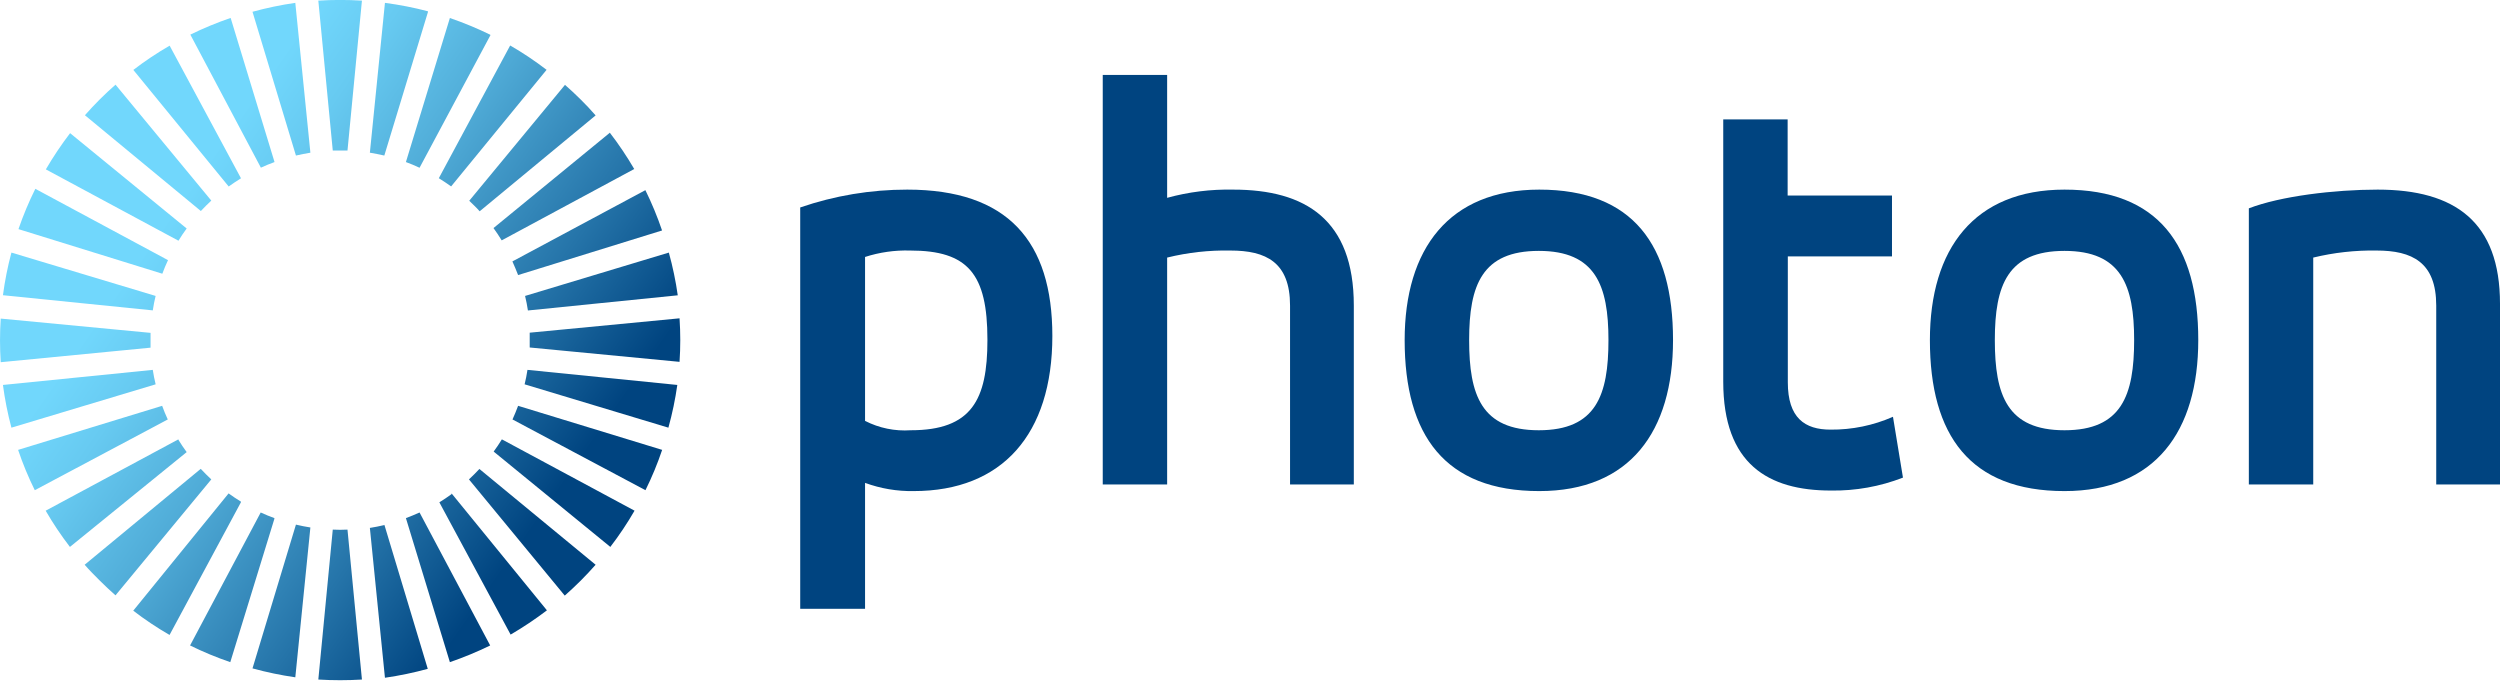
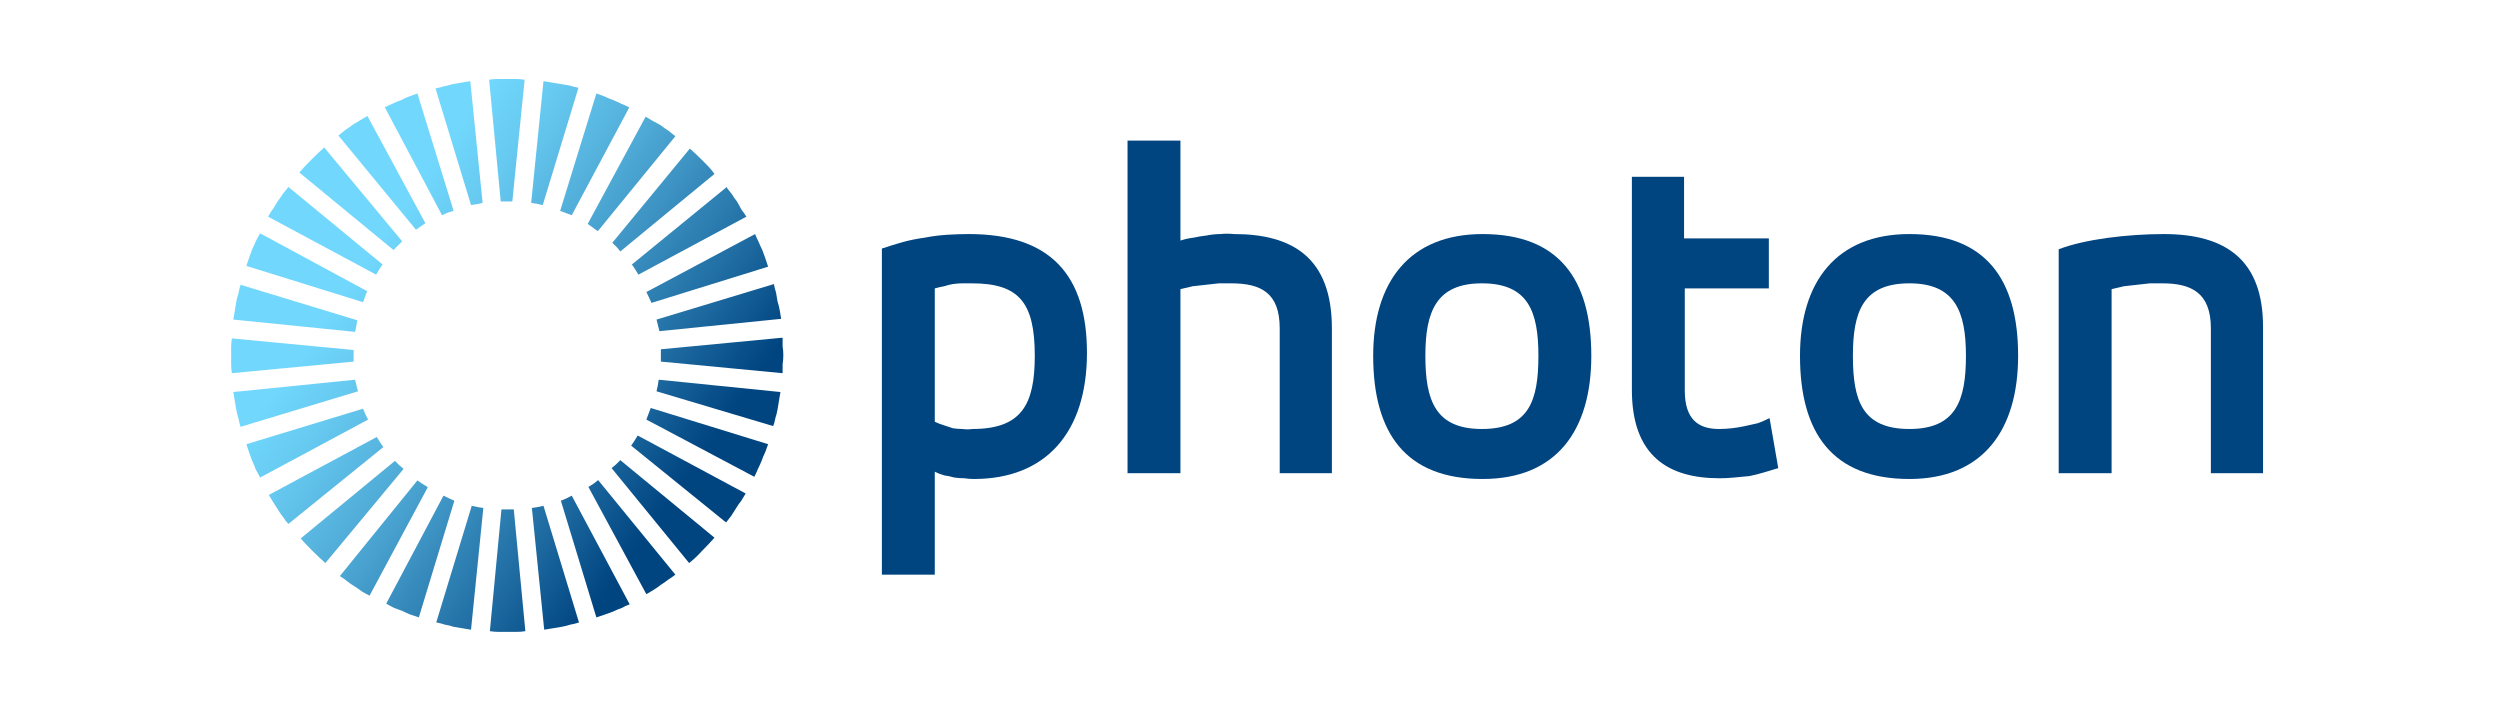
- <svg xmlns="http://www.w3.org/2000/svg" id="Ebene_1" data-name="Ebene 1" viewBox="0 0 280.3 76.27">
+ <svg xmlns="http://www.w3.org/2000/svg" version="1.2" viewBox="0 0 345 100" width="345" height="100">
  <defs>
-     <style>.cls-1{fill:#004480;}.cls-2{fill-rule:evenodd;fill:url(#Unbenannter_Verlauf_97);}</style>
-     <linearGradient id="Unbenannter_Verlauf_97" x1="21.31" y1="22.93" x2="83.8" y2="66.69" gradientUnits="userSpaceOnUse">
-       <stop offset="0.19" stop-color="#71d7fc" />
-       <stop offset="0.29" stop-color="#67caf1" />
-       <stop offset="0.47" stop-color="#4ea9d5" />
-       <stop offset="0.7" stop-color="#2574a9" />
-       <stop offset="0.89" stop-color="#004480" />
+     <linearGradient id="g1" x2="1" gradientUnits="userSpaceOnUse" gradientTransform="matrix(62.49,43.76,-43.78,62.518,38.89,27.25)">
+       <stop offset=".19" stop-color="#71d7fc" />
+       <stop offset=".29" stop-color="#67caf1" />
+       <stop offset=".47" stop-color="#4ea9d5" />
+       <stop offset=".7" stop-color="#2574a9" />
+       <stop offset=".89" stop-color="#004480" />
    </linearGradient>
  </defs>
+   <style>
+ 		.s0 { fill: #004480 } 
+ 		.s1 { fill: url(#g1) } 
+ 	</style>
  <g id="Photon_ALL_color">
-     <g id="Photon_ALL_color-2" data-name="Photon_ALL_color">
+     <g id="Photon_ALL_color-2">
      <g id="PHOTON">
-         <path class="cls-1" d="M266.56,61h7.22V35.56a28.21,28.21,0,0,1,7.09-.79c4,0,6.7,1.31,6.7,6.17V61h7.15V40.74c0-9.19-5.05-12.8-13.72-12.8-4.85,0-10.89.73-14.44,2.1V61Z" transform="translate(-14.42 -6.68)" />
-         <path class="cls-1" d="M253.7,44.81c0,6.17-1.38,10.11-7.81,10.11s-7.81-3.94-7.81-10.11,1.44-10,7.81-10,7.81,3.87,7.81,10Zm-7.81,16.93c10.17,0,15-6.69,15-16.93,0-10.63-4.46-16.87-15-16.87-10.11,0-15.09,6.63-15.09,16.87,0,10.7,4.52,16.93,15.09,16.93Z" transform="translate(-14.42 -6.68)" />
-         <path class="cls-1" d="M207.63,49.47c0,9.25,5.05,12.21,12.07,12.21a21.36,21.36,0,0,0,8.08-1.45l-1.12-6.82a17,17,0,0,1-7,1.44c-2.89,0-4.79-1.31-4.79-5.31V35.43h11.68V28.6H214.85V20.07h-7.22v29.4Z" transform="translate(-14.42 -6.68)" />
-         <path class="cls-1" d="M194.76,44.81c0,6.17-1.37,10.11-7.81,10.11s-7.81-3.94-7.81-10.11,1.45-10,7.81-10,7.81,3.87,7.81,10ZM187,61.74c10.18,0,15-6.69,15-16.93,0-10.63-4.46-16.87-15-16.87-10.1,0-15.09,6.63-15.09,16.87,0,10.7,4.53,16.93,15.09,16.93Z" transform="translate(-14.42 -6.68)" />
-         <path class="cls-1" d="M138.06,61h7.22V35.56a27.34,27.34,0,0,1,7.09-.79c4,0,6.69,1.31,6.69,6.17V61h7.15V40.94c0-9.65-5.44-13-13.52-13a26,26,0,0,0-7.41.92V15.08h-7.22V61Z" transform="translate(-14.42 -6.68)" />
-         <path class="cls-1" d="M104.19,74.94h7.22V60.82a15.1,15.1,0,0,0,5.45.92c9.91,0,15.55-6.36,15.55-17.39,0-10.63-5-16.41-16.27-16.41a36.81,36.81,0,0,0-12,2v45Zm20.94-30.13c0,6.7-1.77,10.11-8.6,10.11a9.76,9.76,0,0,1-5.12-1.05V35.49a15,15,0,0,1,5.06-.72c6.49,0,8.66,2.62,8.66,10Z" transform="translate(-14.42 -6.68)" />
+         <path class="s0" d="m284.1 65.3h7.3v-25.4q0.8-0.2 1.7-0.4 0.9-0.1 1.8-0.2 0.9-0.1 1.8-0.2 0.9 0 1.7 0c4 0 6.7 1.3 6.7 6.2v20h7.2v-20.2c0-9.2-5.1-12.8-13.7-12.8-4.9 0-10.9 0.7-14.5 2.1z" />
+         <path class="s0" d="m263.5 66.1c10.1 0 15-6.7 15-17 0-10.6-4.5-16.8-15-16.8-10.1 0-15.1 6.6-15.1 16.8 0 10.7 4.5 17 15.1 17zm7.8-17c0 6.2-1.4 10.1-7.8 10.1-6.5 0-7.8-3.9-7.8-10.1 0-6.1 1.4-10 7.8-10 6.3 0 7.8 3.9 7.8 10z" />
+         <path class="s0" d="m225.2 53.8c0 9.2 5.1 12.2 12.1 12.2q1 0 2-0.1 1.1-0.1 2.1-0.2 1-0.2 2-0.5 1-0.3 2-0.6l-1.2-6.9q-0.8 0.4-1.6 0.7-0.9 0.2-1.8 0.4-0.9 0.2-1.8 0.3-0.9 0.1-1.8 0.1c-2.8 0-4.7-1.3-4.7-5.3v-14.1h11.6v-6.9h-11.7v-8.5h-7.2z" />
+         <path class="s0" d="m204.6 66.1c10.2 0 15-6.7 15-17 0-10.6-4.5-16.8-15-16.8-10.1 0-15.1 6.6-15.1 16.8 0 10.7 4.5 17 15.1 17zm7.7-17c0 6.2-1.3 10.1-7.8 10.1-6.4 0-7.8-3.9-7.8-10.1 0-6.1 1.5-10 7.8-10 6.4 0 7.8 3.9 7.8 10z" />
+         <path class="s0" d="m155.6 65.3h7.3v-25.4q0.8-0.2 1.7-0.4 0.9-0.1 1.8-0.2 0.9-0.1 1.8-0.2 0.9 0 1.7 0c4.1 0 6.7 1.3 6.7 6.2v20h7.2v-20c0-9.7-5.4-13-13.5-13q-1-0.1-1.9 0-0.9 0-1.9 0.2-0.9 0.1-1.8 0.3-0.9 0.1-1.8 0.4v-13.8h-7.3z" />
+         <path class="s0" d="m121.8 79.3h7.2v-14.2q0.6 0.3 1.3 0.5 0.7 0.1 1.4 0.3 0.7 0.1 1.4 0.1 0.6 0.1 1.3 0.1c9.9 0 15.6-6.4 15.6-17.4 0-10.7-5-16.4-16.3-16.4q-1.5 0-3 0.1-1.6 0.1-3.1 0.4-1.5 0.2-3 0.6-1.4 0.4-2.9 0.9v45zm21-30.2c0 6.7-1.8 10.1-8.6 10.1q-0.7 0.1-1.4 0-0.6 0-1.3-0.1-0.6-0.2-1.2-0.4-0.7-0.2-1.3-0.5v-18.4q0.7-0.2 1.3-0.3 0.6-0.2 1.2-0.3 0.7-0.1 1.3-0.1 0.7 0 1.3 0c6.5 0 8.7 2.6 8.7 10z" />
      </g>
-       <path id="Corona" class="cls-2" d="M36.94,59.26c.18.2.38.4.57.59l.6.58-10.74,13c-.61-.54-1.21-1.1-1.79-1.68S24.44,70.61,23.91,70l13-10.74ZM41.43,63l-8,14.87a37,37,0,0,1-4.07-2.72L40.05,62c.45.33.91.63,1.38.92Zm-7-7c.28.46.59.92.92,1.37L22.26,68a37.32,37.32,0,0,1-2.72-4.06l14.88-8Zm10.76,8.83L40.24,80.92a38.29,38.29,0,0,1-4.51-1.87l7.92-14.91q.76.35,1.53.63ZM32.6,52.18q.28.78.63,1.53L18.32,61.64a36.16,36.16,0,0,1-1.87-4.52L32.6,52.18ZM49.22,65.82l-1.69,16.8a39.17,39.17,0,0,1-4.8-1L47.6,65.5c.53.13,1.07.23,1.62.32ZM31.55,48.15c.08.54.19,1.08.32,1.62L15.7,54.63a37.57,37.57,0,0,1-.95-4.79l16.8-1.69ZM31.3,44c0,.55,0,1.11,0,1.66L14.5,47.29a38,38,0,0,1,0-4.89L31.3,44ZM53.38,66.06,55,82.87a39.89,39.89,0,0,1-4.89,0l1.62-16.81a15.14,15.14,0,0,0,1.65,0Zm4.13-.56,4.87,16.17a39.17,39.17,0,0,1-4.8,1l-1.69-16.8c.54-.09,1.09-.19,1.62-.32ZM31.87,39.85c-.13.54-.24,1.08-.32,1.63l-16.8-1.7A37.57,37.57,0,0,1,15.7,35l16.17,4.86ZM61.46,64.14l7.92,14.91a39.46,39.46,0,0,1-4.52,1.87L59.93,64.77q.76-.28,1.53-.63Zm-28.2-28.3c-.23.5-.45,1-.64,1.53l-16.13-5a37.86,37.86,0,0,1,1.89-4.52l14.88,8ZM65.05,62,75.74,75.11a40,40,0,0,1-4.07,2.72L63.68,63c.47-.29.92-.59,1.37-.92ZM35.35,32.3c-.33.45-.64.9-.92,1.37l-14.87-8a39.37,39.37,0,0,1,2.72-4.06L35.35,32.3ZM81.2,70c-.54.61-1.09,1.2-1.67,1.78s-1.18,1.14-1.79,1.68L67,60.43l.6-.58.57-.59L81.2,70ZM27.37,16.17l10.74,13-.6.58c-.19.19-.39.39-.57.59l-13-10.74c.53-.6,1.09-1.2,1.67-1.78s1.18-1.14,1.79-1.67Zm58.2,47.76A37.32,37.32,0,0,1,82.85,68L69.77,57.31c.33-.45.64-.91.92-1.37l14.88,8ZM33.44,11.8l8,14.87c-.47.29-.93.6-1.38.92L29.37,14.52a37,37,0,0,1,4.07-2.72ZM88.66,57.12a36.16,36.16,0,0,1-1.87,4.52L71.88,53.71q.34-.75.63-1.53l16.15,4.94ZM40.28,8.69,45.2,24.85q-.78.28-1.53.63L35.76,10.56a39.46,39.46,0,0,1,4.52-1.87ZM90.36,49.84a37.57,37.57,0,0,1-1,4.79L73.24,49.77c.13-.54.24-1.08.32-1.62l16.8,1.69ZM47.53,7,49.22,23.8c-.55.09-1.09.2-1.62.32L42.73,8A39.14,39.14,0,0,1,47.53,7ZM90.61,42.37a36.12,36.12,0,0,1,0,4.88l-16.8-1.61c0-.55,0-1.1,0-1.66l16.8-1.61ZM55,6.75,53.38,23.56q-.83,0-1.65,0L50.11,6.75a39.89,39.89,0,0,1,4.89,0ZM89.41,35a37.57,37.57,0,0,1,1,4.79l-16.8,1.7c-.08-.55-.19-1.09-.32-1.63L89.41,35Zm-27-27L57.51,24.12c-.53-.12-1.08-.23-1.62-.32L57.58,7a39.14,39.14,0,0,1,4.8.94Zm7,2.62L61.46,25.49c-.51-.24-1-.45-1.53-.64L64.86,8.7a39.46,39.46,0,0,1,4.52,1.87ZM86.78,28a37.74,37.74,0,0,1,1.87,4.52l-16.14,5c-.19-.51-.41-1-.64-1.53L86.78,28ZM75.71,14.5,65,27.58c-.45-.32-.91-.63-1.38-.92l8-14.88a37,37,0,0,1,4.07,2.72Zm7.1,7.08a38.2,38.2,0,0,1,2.72,4.05l-14.86,8c-.29-.47-.59-.93-.92-1.38l13.06-10.7Zm-5.07-5.41c.61.53,1.2,1.09,1.79,1.67S80.66,19,81.2,19.62l-13,10.75q-.28-.32-.57-.6l-.6-.58,10.74-13Z" transform="translate(-14.42 -6.68)" />
+       <path id="Corona" fill-rule="evenodd" class="s1" d="m54.5 63.6q0.3 0.3 0.6 0.6l0.6 0.5-10.8 13q-0.9-0.8-1.7-1.6c-0.6-0.6-1.2-1.2-1.7-1.8l13-10.7zm4.5 3.7l-8 14.9q-0.6-0.3-1.1-0.6-0.5-0.4-1-0.7-0.5-0.3-1-0.7-0.5-0.4-1-0.7l10.7-13.2q0.7 0.5 1.4 0.9zm-7-7q0.4 0.7 0.9 1.4l-13.1 10.6q-0.4-0.4-0.7-0.9-0.4-0.5-0.7-1-0.4-0.6-0.7-1.1-0.3-0.5-0.6-1l14.9-8zm10.7 8.8l-4.9 16.1q-0.6-0.2-1.2-0.4-0.5-0.2-1.1-0.5-0.6-0.2-1.1-0.4-0.6-0.3-1.1-0.6l7.9-14.9q0.8 0.4 1.5 0.7zm-12.6-12.7q0.3 0.8 0.7 1.5l-14.9 8q-0.3-0.6-0.6-1.1-0.2-0.6-0.5-1.2-0.2-0.5-0.4-1.1-0.2-0.6-0.4-1.2zm16.6 13.7l-1.7 16.8q-0.6-0.1-1.2-0.2-0.6-0.1-1.2-0.2-0.6-0.2-1.2-0.3-0.6-0.2-1.2-0.3l4.9-16.1q0.8 0.2 1.6 0.3zm-17.7-17.7q0.2 0.8 0.4 1.6l-16.2 4.9q-0.2-0.6-0.3-1.2-0.2-0.6-0.3-1.2-0.1-0.6-0.2-1.2-0.1-0.6-0.2-1.2zm-0.2-4.1q0 0.8 0 1.6l-16.8 1.6q-0.1-0.6-0.1-1.2 0-0.6 0-1.2 0-0.6 0-1.2 0-0.6 0.1-1.2zm22.1 22l1.6 16.8q-0.6 0.1-1.2 0.1-0.7 0-1.3 0-0.6 0-1.2 0-0.6 0-1.2-0.1l1.6-16.8q0.2 0 0.4 0 0.2 0 0.4 0 0.2 0 0.4 0 0.3 0 0.5 0zm4.1-0.5l4.9 16.1q-0.6 0.2-1.2 0.3-0.6 0.2-1.2 0.3-0.6 0.1-1.2 0.2-0.6 0.1-1.2 0.2l-1.7-16.8q0.8-0.1 1.6-0.3zm-25.7-25.6q-0.1 0.8-0.3 1.6l-16.8-1.7q0.1-0.6 0.2-1.2 0.1-0.6 0.2-1.2 0.1-0.6 0.3-1.2 0.1-0.6 0.3-1.2c0 0 16.1 4.9 16.1 4.9zm29.6 24.2l8 15q-0.6 0.2-1.1 0.5-0.6 0.2-1.2 0.5-0.5 0.2-1.1 0.4-0.6 0.2-1.2 0.4l-4.9-16.1q0.8-0.3 1.5-0.7zm-28.2-28.3q-0.3 0.8-0.6 1.6l-16.1-5q0.2-0.6 0.4-1.2 0.2-0.6 0.4-1.1 0.3-0.6 0.5-1.1 0.3-0.6 0.6-1.1l14.8 8zm31.8 26.1l10.7 13.1q-0.5 0.4-1 0.7-0.5 0.4-1 0.7-0.5 0.4-1 0.7-0.5 0.3-1 0.6l-8-14.8q0.7-0.4 1.3-0.9zm-29.7-29.7q-0.5 0.7-0.9 1.4l-14.9-8q0.3-0.6 0.7-1.1 0.3-0.5 0.6-1 0.4-0.5 0.7-1 0.4-0.5 0.8-1zm45.8 37.7q-0.8 0.9-1.7 1.8-0.8 0.9-1.8 1.7l-10.7-13.1 0.6-0.5 0.6-0.6zm-53.9-53.9l10.8 13-0.6 0.6q-0.3 0.3-0.6 0.6l-13-10.7q0.8-0.9 1.7-1.8 0.9-0.9 1.8-1.7zm58.2 47.8q-0.3 0.5-0.6 1-0.4 0.5-0.7 1-0.4 0.6-0.7 1.1-0.4 0.5-0.7 0.9l-13.1-10.6q0.5-0.7 0.9-1.4l14.9 8zm-52.2-52.1l8 14.8q-0.7 0.5-1.3 0.9l-10.7-13q0.5-0.4 1-0.8 0.5-0.3 1-0.7 0.5-0.3 1-0.6 0.5-0.3 1-0.6zm55.3 45.3q-0.2 0.6-0.4 1.1-0.3 0.6-0.5 1.2-0.2 0.5-0.5 1.1-0.2 0.5-0.5 1.1l-14.9-7.9q0.3-0.8 0.6-1.6zm-48.4-48.4l5 16.2q-0.8 0.2-1.6 0.6l-7.9-14.9q0.6-0.3 1.1-0.5 0.6-0.3 1.2-0.5 0.5-0.3 1.1-0.5 0.6-0.2 1.1-0.4zm50.1 41.2q-0.1 0.6-0.2 1.2-0.1 0.6-0.2 1.2-0.1 0.6-0.3 1.2-0.1 0.6-0.3 1.1l-16.1-4.8q0.2-0.8 0.3-1.6zm-42.8-42.9l1.7 16.8q-0.8 0.2-1.6 0.3l-4.9-16.1q0.6-0.1 1.2-0.3 0.6-0.1 1.2-0.3 0.6-0.1 1.2-0.2 0.6-0.1 1.2-0.2zm43.1 35.4q0 0.6 0 1.2 0.1 0.6 0.1 1.2 0 0.6-0.1 1.3 0 0.6 0 1.2l-16.8-1.6q0-0.9 0-1.7zm-35.6-35.6l-1.7 16.8q-0.8 0-1.6 0l-1.6-16.8q0.6-0.1 1.2-0.1 0.6 0 1.2 0 0.6 0 1.2 0 0.6 0 1.3 0.1zm34.4 28.2q0.1 0.6 0.3 1.2 0.1 0.6 0.2 1.2 0.2 0.6 0.3 1.2 0.1 0.6 0.2 1.2l-16.8 1.7q-0.2-0.8-0.4-1.6zm-27-27l-4.9 16.1q-0.8-0.2-1.6-0.3l1.7-16.8q0.6 0.1 1.2 0.2 0.6 0.1 1.2 0.2 0.6 0.1 1.2 0.2 0.6 0.2 1.2 0.3zm7 2.7l-7.9 14.8q-0.8-0.3-1.6-0.6l5-16.2q0.5 0.2 1.1 0.4 0.6 0.3 1.2 0.5 0.5 0.2 1.1 0.5 0.5 0.2 1.1 0.5zm17.4 17.4q0.2 0.5 0.5 1.1 0.2 0.5 0.5 1.1 0.2 0.6 0.4 1.1 0.2 0.6 0.4 1.2l-16.1 5q-0.3-0.7-0.7-1.5zm-11-13.5l-10.7 13.1q-0.7-0.5-1.4-1l8-14.8q0.5 0.3 1 0.6 0.6 0.3 1.1 0.6 0.5 0.4 1 0.7 0.5 0.4 1 0.8zm7.1 7.1q0.3 0.4 0.7 0.9 0.3 0.5 0.7 1 0.3 0.5 0.6 1.1 0.4 0.5 0.7 1l-14.9 8q-0.4-0.7-0.9-1.4l13.1-10.7zm-5.1-5.4q0.9 0.8 1.8 1.7c0.6 0.6 1.1 1.1 1.6 1.8l-13 10.7q-0.2-0.3-0.5-0.6l-0.6-0.6 10.7-13z" />
    </g>
  </g>
</svg>
